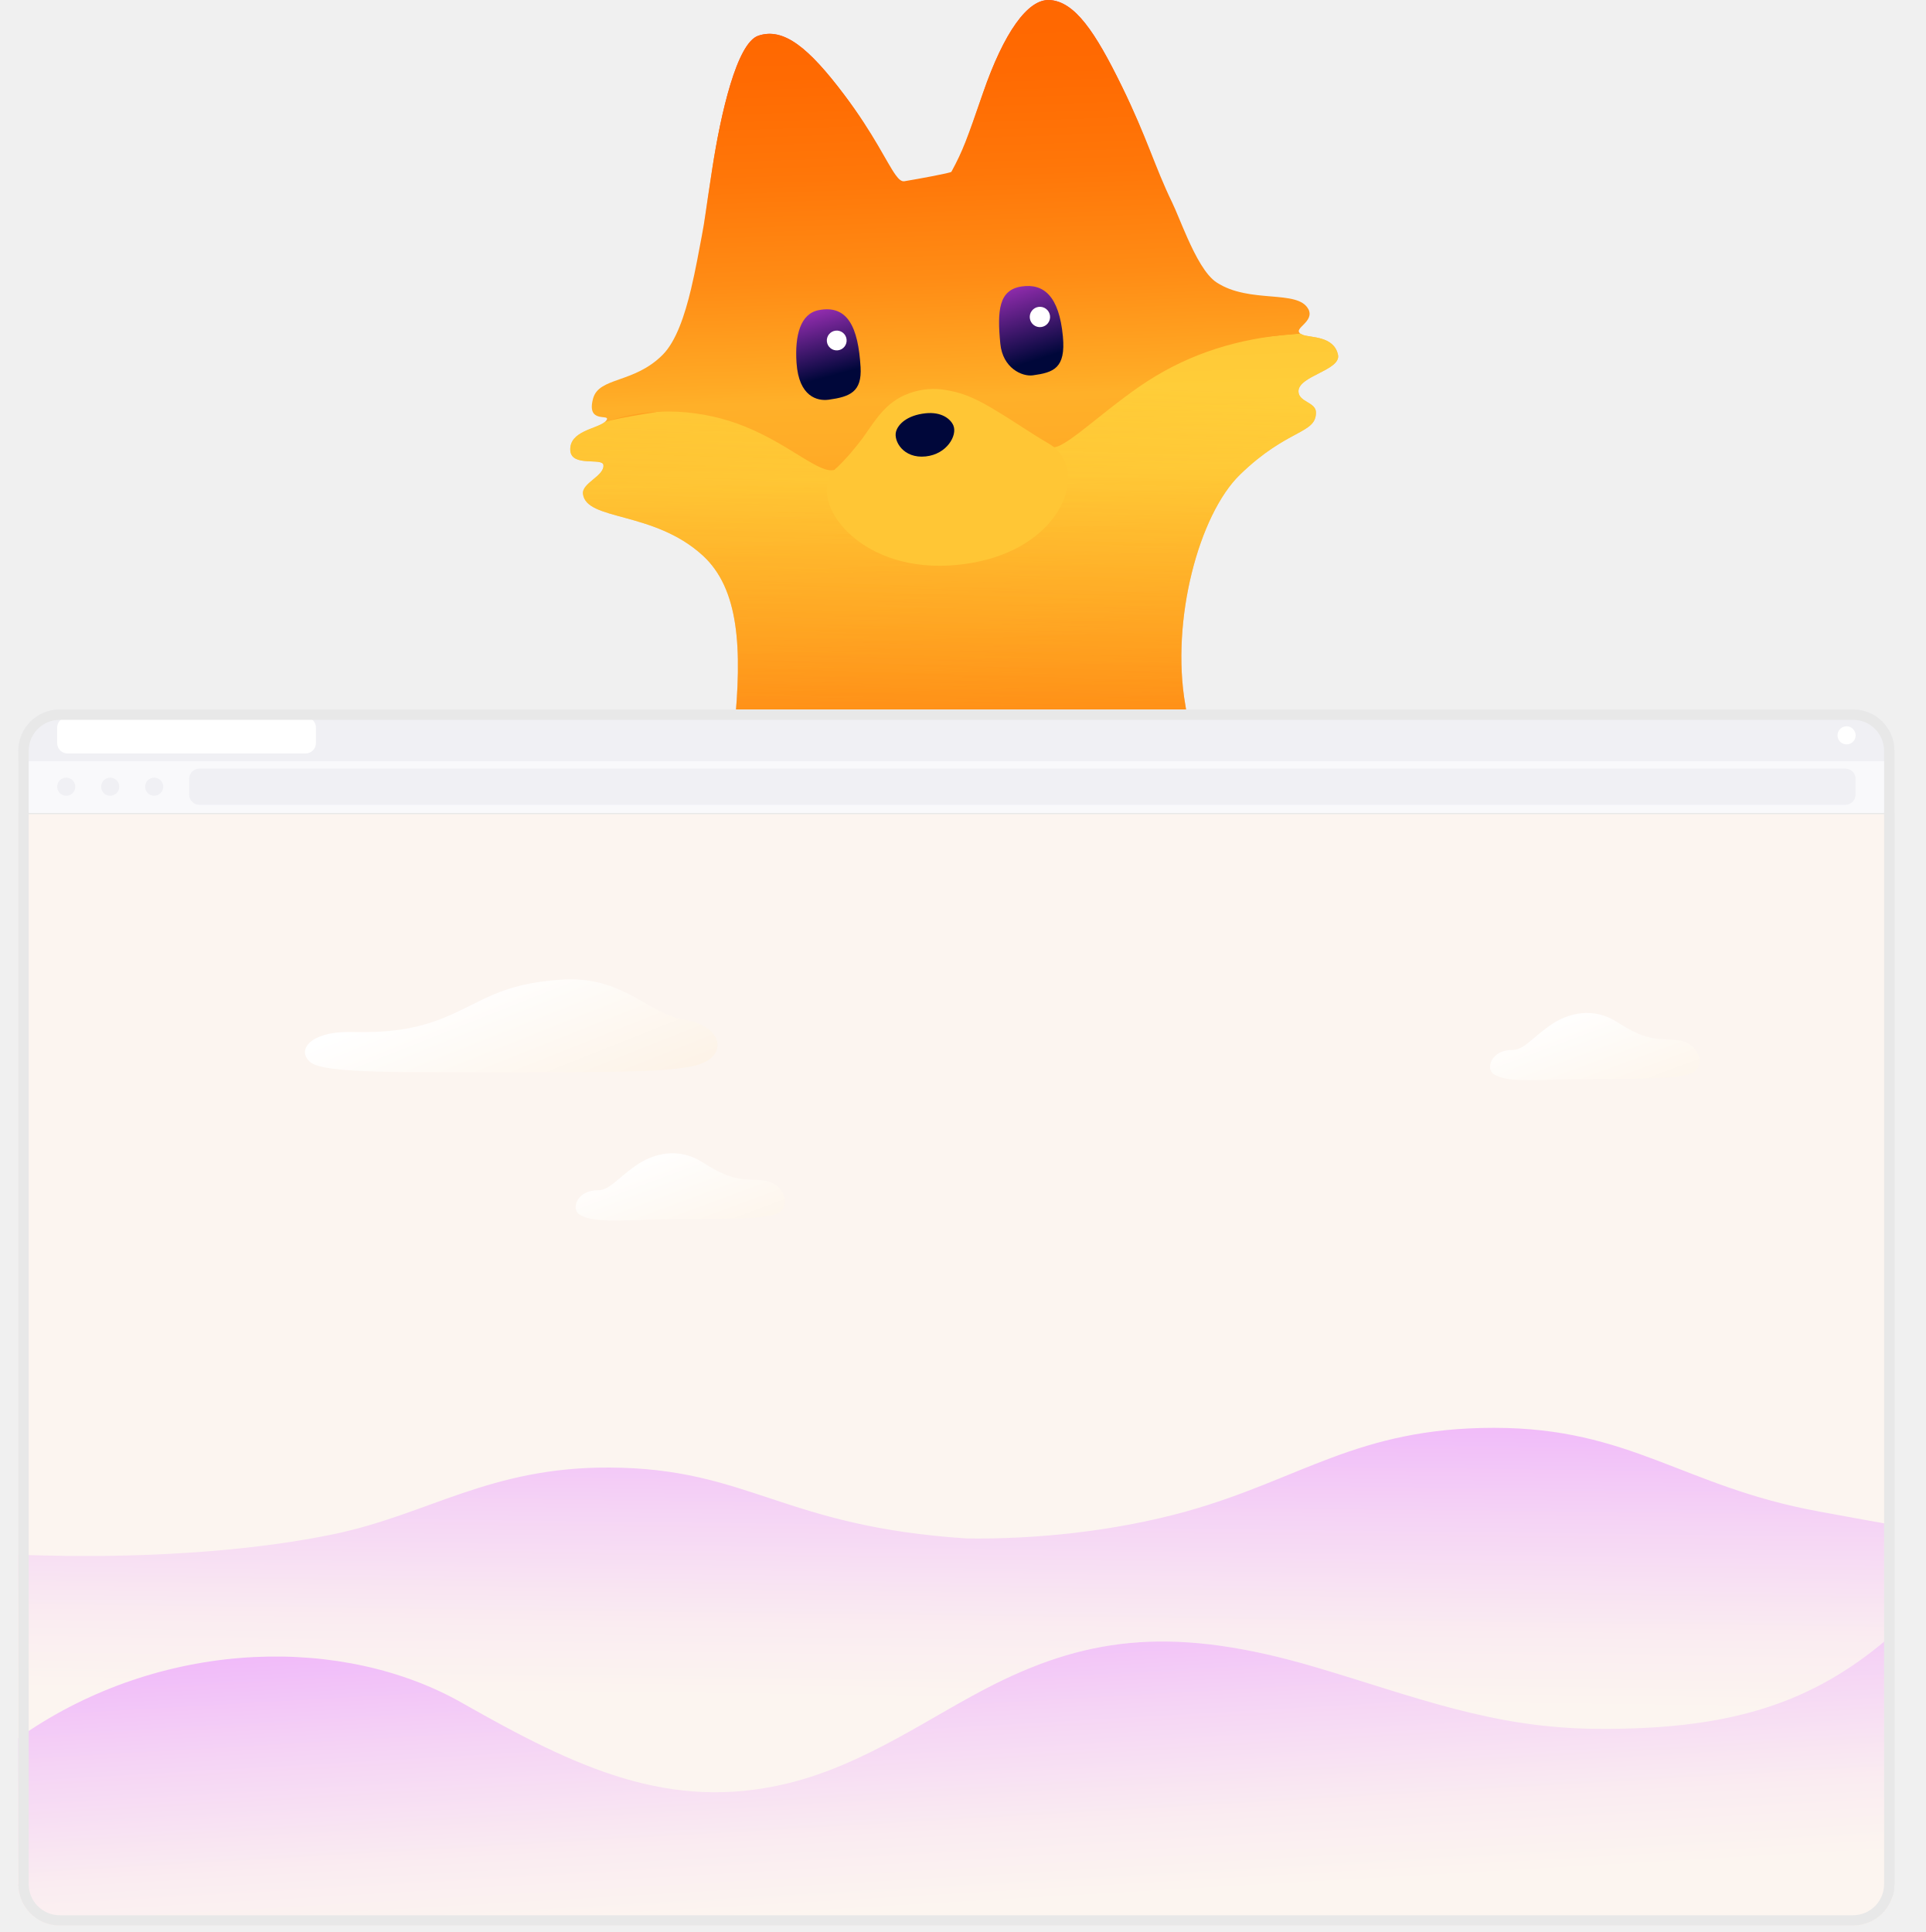
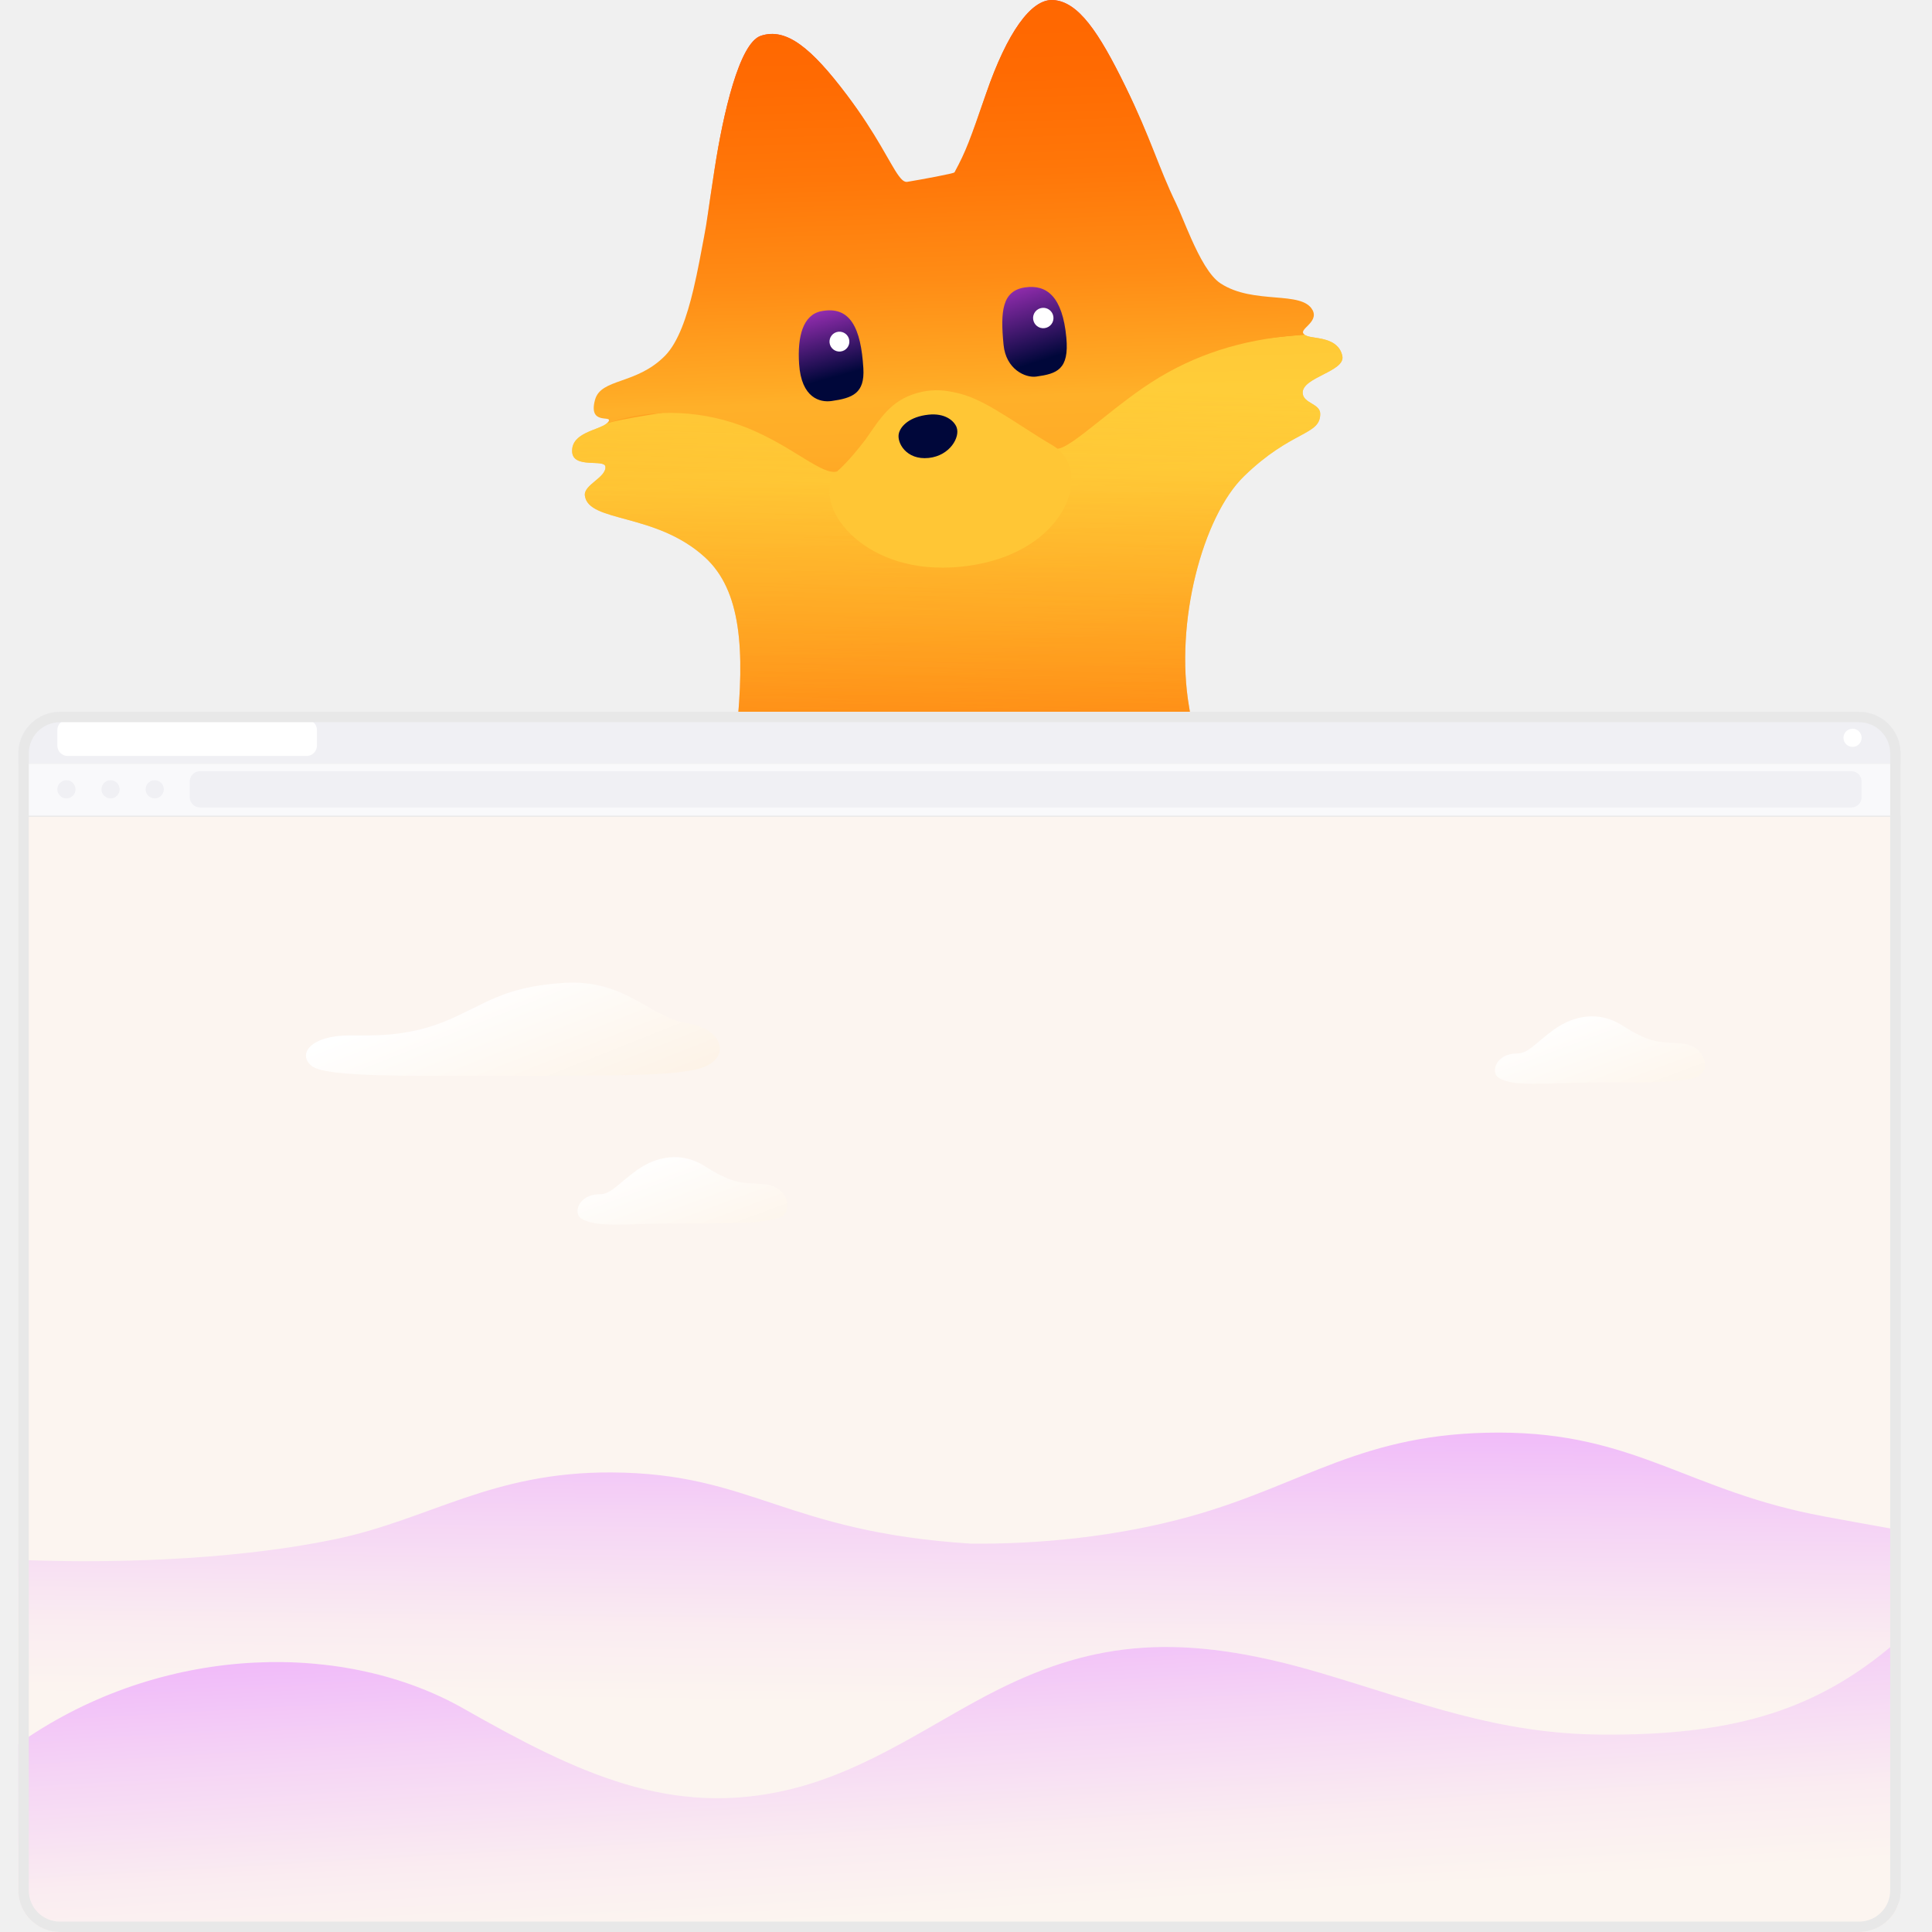
- <svg xmlns="http://www.w3.org/2000/svg" width="300" height="301" fill="none" viewBox="0 0 300 301">
-   <g clip-path="url(#a)">
-     <path fill="url(#b)" d="M94.217 65.748c-1.285 1.084-5.513 1.4-5.376 4.385.122 2.72 5.039 1.092 5.16 2.326.166 1.687-3.38 2.792-3.186 4.48.502 4.241 10.989 2.612 18.634 9.582 5.656 5.154 6.23 14.377 4.924 27.154-.948 9.231-3.352 25.568-3.352 25.568h77.917s-3.137-22.862-4.292-29.465c-2.283-13.107 2.117-29.617 8.534-35.84 7.43-7.207 11.837-6.288 11.823-9.676 0-1.6-2.599-1.6-2.721-3.194-.194-2.506 6.697-3.353 6.152-5.807-.639-2.915-4.207-2.635-5.434-3.073-.194-.071-1.572-.725-1.68-.804-12.231-1.005-95.561 7.774-107.117 14.364z" />
-     <path fill="url(#c)" d="M94.217 65.748c-1.285 1.084-5.513 1.4-5.376 4.385.122 2.72 5.039 1.091 5.16 2.326.166 1.687-3.38 2.792-3.186 4.48.502 4.241 10.989 2.612 18.634 9.582 5.656 5.154 6.23 14.377 4.924 27.154-.948 9.231-3.352 25.568-3.352 25.568h77.917s-3.137-22.862-4.292-29.465c-2.283-13.108 2.117-29.617 8.534-35.84 7.43-7.207 11.837-6.288 11.823-9.676 0-1.601-2.599-1.601-2.721-3.194-.194-2.506 6.697-3.353 6.152-5.807-.639-2.915-4.207-2.635-5.434-3.073a2 2 0 0 1-.438-.215c-8.269.538-100.772 11.183-108.36 13.782z" opacity=".6" />
-     <path fill="url(#d)" d="M150.399 110.926s-10.523 8.104-8.52 28.317h21.261c1.544-21.117-12.741-28.317-12.741-28.317" opacity=".6" />
-     <path fill="url(#e)" d="M167.088 29.463c7.114 3.1 14.4 6.209 17.902 7.623-.976-2.182-1.794-4.321-2.404-5.578-2.728-5.598-3.84-9.934-7.867-18.153-4.085-8.34-7.286-13.15-11.227-13.35-3.395-.173-7.106 5.088-10.35 14.463-2.527 7.293-3.123 8.972-4.917 12.274 3.639-.359 11.312-.574 18.863 2.72" />
-     <path fill="url(#f)" d="M139.51 27.252c-1.364-1.88-3.366-6.345-8.011-12.497-5.491-7.286-9.41-10.523-13.365-9.188-3.338 1.127-5.836 12.08-7.178 20.73-1.113 7.164-1.12 7.853-1.629 10.487-.46 2.39-.977 5.32-1.659 8.183 3.345-2.426 8.973-6.596 14.464-10.738 6.381-4.81 13.638-6.439 17.378-6.984z" />
-     <path fill="url(#g)" d="M203.811 48.154c-1.651-3.1-9.131-.782-14.284-4.149-1.716-1.12-3.259-4.055-4.537-6.912-.976-2.182-1.794-4.321-2.405-5.577-2.727-5.6-3.84-9.935-7.867-18.154C170.634 5.014 167.433.205 163.492.004c-3.395-.172-7.106 5.09-10.351 14.464-2.526 7.293-3.122 8.972-4.917 12.274q-.002.011-.014.022c-.101.186-5.075 1.098-7.322 1.471-.438.072-.868-.28-1.378-.99-1.364-1.88-3.366-6.346-8.011-12.497-5.491-7.286-9.41-10.523-13.365-9.188-3.338 1.127-5.836 12.08-7.178 20.73-1.113 7.164-1.12 7.853-1.629 10.487-.46 2.39-.977 5.319-1.659 8.183-.99 4.163-2.34 8.204-4.428 10.308-4.472 4.508-9.92 3.438-10.846 6.819-1.07 3.919 2.512 2.404 2.146 3.266-.058.143-.18.265-.316.387 7.587-2.598 15.411-1.873 21.8.704 7.084 2.85 11.743 7.515 14.011 6.747.05-.05.093-.107.151-.165 1.723-1.622 8.154 6.704 9.324 5.183 2.29-3.266 24.463-8.729 24.707-8.528 2.254-.143 9.059-7.041 15.792-11.075 6.984-4.185 14.298-6.109 22.567-6.647-1.184-.797 2.29-1.83 1.235-3.82z" />
+ <svg xmlns="http://www.w3.org/2000/svg" width="300" height="300" fill="none" viewBox="0 0 300 300">
+   <g clip-path="url(#clip0_187_4192)">
+     <path fill="url(#paint0_linear_187_4192)" d="M94.217 65.748c-1.285 1.084-5.513 1.4-5.376 4.385.122 2.72 5.039 1.092 5.16 2.326.166 1.687-3.38 2.792-3.186 4.48.502 4.241 10.989 2.612 18.634 9.582 5.656 5.154 6.23 14.377 4.924 27.154-.948 9.231-3.352 25.568-3.352 25.568h77.917s-3.137-22.862-4.292-29.465c-2.283-13.107 2.117-29.617 8.534-35.84 7.43-7.207 11.837-6.288 11.823-9.676 0-1.6-2.599-1.6-2.721-3.194-.194-2.506 6.697-3.353 6.152-5.807-.639-2.915-4.207-2.635-5.434-3.073-.194-.071-1.572-.725-1.68-.804-12.231-1.005-95.561 7.774-107.117 14.364z" />
+     <path fill="url(#paint1_linear_187_4192)" d="M94.217 65.748c-1.285 1.084-5.513 1.4-5.376 4.385.122 2.72 5.039 1.091 5.16 2.326.166 1.687-3.38 2.792-3.186 4.48.502 4.241 10.989 2.612 18.634 9.582 5.656 5.154 6.23 14.377 4.924 27.154-.948 9.231-3.352 25.568-3.352 25.568h77.917s-3.137-22.862-4.292-29.465c-2.283-13.108 2.117-29.617 8.534-35.84 7.43-7.207 11.837-6.288 11.823-9.676 0-1.601-2.599-1.601-2.721-3.194-.194-2.506 6.697-3.353 6.152-5.807-.639-2.915-4.207-2.635-5.434-3.073a2 2 0 0 1-.438-.215c-8.269.538-100.772 11.183-108.36 13.782z" opacity=".6" />
+     <path fill="url(#paint2_linear_187_4192)" d="M150.399 110.926s-10.523 8.104-8.52 28.317h21.261c1.544-21.117-12.741-28.317-12.741-28.317" opacity=".6" />
+     <path fill="url(#paint3_linear_187_4192)" d="M167.088 29.463c7.114 3.1 14.4 6.209 17.902 7.623-.976-2.182-1.794-4.321-2.404-5.578-2.728-5.598-3.84-9.934-7.867-18.153-4.085-8.34-7.286-13.15-11.227-13.35-3.395-.173-7.106 5.088-10.35 14.463-2.527 7.293-3.123 8.972-4.917 12.274 3.639-.359 11.312-.574 18.863 2.72" />
+     <path fill="url(#paint4_linear_187_4192)" d="M139.51 27.252c-1.364-1.88-3.366-6.345-8.011-12.497-5.491-7.286-9.41-10.523-13.365-9.188-3.338 1.127-5.836 12.08-7.178 20.73-1.113 7.164-1.12 7.853-1.629 10.487-.46 2.39-.977 5.32-1.659 8.183 3.345-2.426 8.973-6.596 14.464-10.738 6.381-4.81 13.638-6.439 17.378-6.984z" />
+     <path fill="url(#paint5_linear_187_4192)" d="M203.811 48.154c-1.651-3.1-9.131-.782-14.284-4.149-1.716-1.12-3.259-4.055-4.537-6.912-.976-2.182-1.794-4.321-2.405-5.577-2.727-5.6-3.84-9.935-7.867-18.154C170.634 5.014 167.433.205 163.492.004c-3.395-.172-7.106 5.09-10.351 14.464-2.526 7.293-3.122 8.972-4.917 12.274q-.002.011-.014.022c-.101.186-5.075 1.098-7.322 1.471-.438.072-.868-.28-1.378-.99-1.364-1.88-3.366-6.346-8.011-12.497-5.491-7.286-9.41-10.523-13.365-9.188-3.338 1.127-5.836 12.08-7.178 20.73-1.113 7.164-1.12 7.853-1.629 10.487-.46 2.39-.977 5.319-1.659 8.183-.99 4.163-2.34 8.204-4.428 10.308-4.472 4.508-9.92 3.438-10.846 6.819-1.07 3.919 2.512 2.404 2.146 3.266-.058.143-.18.265-.316.387 7.587-2.598 15.411-1.873 21.8.704 7.084 2.85 11.743 7.515 14.011 6.747.05-.05.093-.107.151-.165 1.723-1.622 8.154 6.704 9.324 5.183 2.29-3.266 24.463-8.729 24.707-8.528 2.254-.143 9.059-7.041 15.792-11.075 6.984-4.185 14.298-6.109 22.567-6.647-1.184-.797 2.29-1.83 1.235-3.82z" />
    <path fill="#ffc635" d="M164.217 69.696a5.7 5.7 0 0 0-.79-.553c-2.813-1.63-5.52-3.532-8.211-5.133-2.376-1.464-4.716-2.663-7.164-3.115-1.845-.402-3.711-.423-5.635.13-4.17 1.191-5.742 3.983-8.039 7.25-1.17 1.514-2.469 3.136-4.199 4.765-.058.05-.101.108-.151.166-4.235 4.392 2.771 15.009 16.373 14.937a29 29 0 0 0 6.432-.74c12.604-2.856 16.473-13.587 11.377-17.7z" />
    <path fill="#00073a" d="M148.54 66.336c-.431-1.062-1.866-2.218-4.378-1.945-2.843.309-4.257 1.687-4.58 2.864-.395 1.45 1.141 4.228 4.63 3.855 3.316-.352 4.924-3.28 4.321-4.774z" />
-     <path fill="url(#h)" d="M160.901 58.476c3.208-.445 5.146-1.076 4.68-6.065-.596-6.353-3.044-8.284-6.432-7.781-3.546.524-3.826 3.718-3.316 8.915.373 3.811 3.395 5.161 5.075 4.931z" />
+     <path fill="url(#paint6_linear_187_4192)" d="M160.901 58.476c3.208-.445 5.146-1.076 4.68-6.065-.596-6.353-3.044-8.284-6.432-7.781-3.546.524-3.826 3.718-3.316 8.915.373 3.811 3.395 5.161 5.075 4.931z" />
    <path fill="#fff" d="M162.186 50.954c.868-.1 1.493-.89 1.385-1.759a1.58 1.58 0 0 0-1.759-1.385 1.58 1.58 0 0 0-1.385 1.758c.108.869.89 1.493 1.759 1.386" />
-     <path fill="url(#i)" d="M129.088 62.274c3.316-.46 5.204-1.206 4.974-5.083-.366-6.194-2.01-9.754-6.525-8.872-2.842.553-3.74 3.905-3.452 8.205.351 5.297 3.266 5.986 5.003 5.75" />
+     <path fill="url(#paint7_linear_187_4192)" d="M129.088 62.274c3.316-.46 5.204-1.206 4.974-5.083-.366-6.194-2.01-9.754-6.525-8.872-2.842.553-3.74 3.905-3.452 8.205.351 5.297 3.266 5.986 5.003 5.75" />
    <path fill="#fff" d="M130.531 54.579c.847-.1 1.45-.869 1.349-1.716a1.543 1.543 0 1 0-1.349 1.716" />
  </g>
-   <g clip-path="url(#j)">
-     <mask id="s" fill="#fff">
+   <g clip-path="url(#clip1_187_4192)">
+     <mask id="path-13-inside-1_187_4192" fill="#fff">
      <path d="M2.857 116.983a6.45 6.45 0 0 1 6.45-6.45H288.67a6.45 6.45 0 0 1 6.45 6.45V293.55a6.45 6.45 0 0 1-6.45 6.45H9.307a6.45 6.45 0 0 1-6.45-6.45z" />
    </mask>
    <path fill="#e8e8e8" d="M2.857 116.983a6.45 6.45 0 0 1 6.45-6.45H288.67a6.45 6.45 0 0 1 6.45 6.45V293.55a6.45 6.45 0 0 1-6.45 6.45H9.307a6.45 6.45 0 0 1-6.45-6.45z" />
-     <g clip-path="url(#k)">
+     <g clip-path="url(#clip2_187_4192)">
      <path fill="#f0f0f4" d="M2.857 110.533H295.12v8.062H2.857z" />
      <rect width="40.312" height="5.644" x="8.904" y="111.743" fill="#fff" rx="1.612" />
      <circle cx="287.662" cy="114.564" r="1.411" fill="#fff" />
      <path fill="#f9f9fb" d="M2.857 118.596H295.12v8.062H2.857z" />
      <circle cx="10.315" cy="122.565" r="1.411" fill="#f0f0f4" />
      <circle cx="17.168" cy="122.565" r="1.411" fill="#f0f0f4" />
      <circle cx="24.021" cy="122.565" r="1.411" fill="#f0f0f4" />
      <rect width="259.61" height="5.644" x="29.463" y="119.744" fill="#f0f0f4" rx="1.612" />
    </g>
-     <g clip-path="url(#l)">
-       <g clip-path="url(#m)">
+     <g clip-path="url(#clip3_187_4192)">
+       <g clip-path="url(#clip4_187_4192)">
        <path fill="#fcf5f0" d="M294.787 126.834H2.524v173.342h292.263z" />
-         <path fill="url(#n)" d="M283.198 235.454c-20.993-3.854-29.182-13.002-50.47-13.002s-30.12 8.053-47.852 13.002c-11.437 3.193-23.732 4.355-34.181 4.239-28.905-1.865-33.9-10.941-55.76-11.053-18.656-.094-28.23 7.328-42.964 10.382-17.32 3.591-36.991 3.542-45.364 3.314l-4.087-.117v28.831a65 65 0 0 1 2.06-1.435c21.734-14.349 49.062-14.733 67.406-4.302 17.812 10.128 32.304 16.982 50.657 12.551 12.246-2.955 22.369-10.507 32.287-15.47 15.038-7.526 28.485-9.006 49.983-2.656 15.623 4.614 27.507 9.51 43.903 9.617 19.456.13 32.251-3.393 44.175-13.154a76 76 0 0 0 1.796-1.538v-17.107c-.335-.058-.67-.117-.934-.161-3.029-.532-6.5-1.172-10.659-1.936z" />
-         <path fill="url(#o)" d="M292.991 256.196c-11.924 9.761-24.719 13.285-44.175 13.155-16.396-.107-28.28-5.003-43.903-9.618-21.498-6.349-34.941-4.869-49.983 2.656-9.922 4.963-20.046 12.515-32.287 15.471-18.353 4.426-32.845-2.424-50.657-12.551-18.344-10.432-45.672-10.051-67.407 4.301-.558.367-1.358.935-2.06 1.436v29.134h292.263v-45.517c-.616.536-1.318 1.144-1.796 1.538z" />
-         <path fill="url(#p)" d="M98.889 181.705c-2.945 2.119-3.977 3.738-5.786 3.738-3.252 0-4.164 2.929-2.841 3.769 2.403 1.525 7.304.743 15.734.743 9.396 0 11.795-.135 14.323-.635 3.275-.649 2.149-4.852-1.103-5.352-3.253-.501-4.557.473-9.717-2.853-3.668-2.365-7.622-1.561-10.61.59" />
-         <path fill="url(#q)" d="M232.71 167.352c2.403 1.525 7.304.743 15.735.743 9.395 0 11.794-.135 14.323-.635 3.274-.649 2.148-4.852-1.104-5.352-3.252-.501-4.557.474-9.717-2.853-3.668-2.365-7.621-1.561-10.61.59-2.944 2.12-3.976 3.738-5.786 3.738-3.252 0-4.164 2.929-2.841 3.769" />
-         <path fill="url(#r)" d="M48.338 165.479c2.19 1.882 15.753 1.547 31.068 1.547 17.066 0 23.848.022 28.445-.917 5.946-1.216 4.811-6.273-1.095-7.212s-9.627-6.899-19.255-6.273-12.255 3.452-18.38 5.96-11.588 2.196-14.876 2.196c-5.907 0-8.096 2.821-5.907 4.703z" />
+         <path fill="url(#paint8_linear_187_4192)" d="M283.198 235.454c-20.993-3.854-29.182-13.002-50.47-13.002s-30.12 8.053-47.852 13.002c-11.437 3.193-23.732 4.355-34.181 4.239-28.905-1.864-33.9-10.941-55.76-11.053-18.656-.094-28.23 7.328-42.964 10.382-17.32 3.591-36.991 3.542-45.364 3.314l-4.087-.117v28.831a65 65 0 0 1 2.06-1.435c21.734-14.349 49.062-14.733 67.406-4.302 17.812 10.128 32.304 16.982 50.657 12.551 12.246-2.955 22.369-10.507 32.287-15.47 15.038-7.525 28.485-9.005 49.983-2.656 15.623 4.614 27.507 9.51 43.903 9.617 19.456.13 32.251-3.393 44.175-13.154a76 76 0 0 0 1.796-1.538v-17.107l-.934-.161c-3.029-.532-6.5-1.172-10.659-1.936z" />
+         <path fill="url(#paint9_linear_187_4192)" d="M292.991 256.197c-11.924 9.76-24.719 13.284-44.175 13.154-16.396-.107-28.28-5.003-43.903-9.618-21.498-6.349-34.941-4.869-49.983 2.656-9.922 4.963-20.046 12.515-32.287 15.471-18.353 4.426-32.845-2.424-50.657-12.551-18.344-10.431-45.672-10.051-67.407 4.301-.558.367-1.358.935-2.06 1.436v29.134h292.263v-45.517a99 99 0 0 1-1.796 1.538z" />
+         <path fill="url(#paint10_linear_187_4192)" d="M98.889 181.705c-2.945 2.12-3.977 3.738-5.786 3.738-3.252 0-4.164 2.929-2.841 3.769 2.403 1.525 7.304.743 15.734.743 9.396 0 11.795-.135 14.323-.635 3.275-.649 2.149-4.852-1.103-5.352-3.253-.501-4.557.474-9.717-2.853-3.668-2.365-7.622-1.561-10.61.59" />
+         <path fill="url(#paint11_linear_187_4192)" d="M232.71 167.352c2.403 1.525 7.304.743 15.735.743 9.395 0 11.794-.135 14.323-.635 3.274-.649 2.148-4.852-1.104-5.352-3.252-.501-4.557.474-9.717-2.853-3.668-2.365-7.621-1.561-10.61.59-2.944 2.12-3.976 3.738-5.786 3.738-3.252 0-4.164 2.929-2.841 3.769" />
+         <path fill="url(#paint12_linear_187_4192)" d="M48.338 165.479c2.19 1.882 15.753 1.547 31.068 1.547 17.066 0 23.848.022 28.445-.917 5.946-1.216 4.811-6.273-1.095-7.212s-9.627-6.899-19.255-6.273-12.255 3.452-18.38 5.96-11.588 2.196-14.876 2.196c-5.907 0-8.096 2.821-5.907 4.703z" />
      </g>
    </g>
  </g>
-   <path fill="#e8e8e8" d="M9.307 110.533v1.613H288.67v-3.225H9.307zm285.813 6.45h-1.612V293.55h3.225V116.983zM288.67 300v-1.612H9.307v3.225H288.67zM2.857 293.55H4.47V116.983H1.245V293.55zm6.45 6.45v-1.612a4.84 4.84 0 0 1-4.837-4.838H1.245a8.063 8.063 0 0 0 8.062 8.063zm285.813-6.45h-1.612a4.84 4.84 0 0 1-4.838 4.838v3.225a8.063 8.063 0 0 0 8.063-8.063zm-6.45-183.017v1.613a4.837 4.837 0 0 1 4.838 4.837h3.225a8.06 8.06 0 0 0-8.063-8.062zm-279.363 0v-1.612a8.06 8.06 0 0 0-8.062 8.062H4.47a4.837 4.837 0 0 1 4.837-4.837z" mask="url(#s)" />
+   <path fill="#e8e8e8" d="M9.307 110.533v1.613H288.67v-3.225H9.307zm285.813 6.45h-1.612V293.55h3.225V116.983zM288.67 300v-1.612H9.307v3.225H288.67zM2.857 293.55H4.47V116.983H1.245V293.55zm6.45 6.45v-1.612a4.84 4.84 0 0 1-4.837-4.838H1.245a8.063 8.063 0 0 0 8.062 8.063zm285.813-6.45h-1.612a4.84 4.84 0 0 1-4.838 4.838v3.225a8.063 8.063 0 0 0 8.063-8.063zm-6.45-183.017v1.613a4.837 4.837 0 0 1 4.838 4.837h3.225a8.06 8.06 0 0 0-8.063-8.062zm-279.363 0v-1.612a8.06 8.06 0 0 0-8.062 8.062H4.47a4.837 4.837 0 0 1 4.837-4.837z" mask="url(#path-13-inside-1_187_4192)" />
  <defs>
-     <linearGradient id="b" x1="147.141" x2="152.876" y1="17.217" y2="189.418" gradientUnits="userSpaceOnUse">
+     <linearGradient id="paint0_linear_187_4192" x1="147.141" x2="152.876" y1="17.217" y2="189.418" gradientUnits="userSpaceOnUse">
      <stop stop-color="#f60" />
      <stop offset=".33" stop-color="#ffb029" />
      <stop offset=".46" stop-color="#ff9218" />
      <stop offset=".63" stop-color="#f60" />
      <stop offset="1" stop-color="#fb2872" />
    </linearGradient>
-     <linearGradient id="c" x1="148.748" x2="144.6" y1="59.618" y2="200.02" gradientUnits="userSpaceOnUse">
+     <linearGradient id="paint1_linear_187_4192" x1="148.748" x2="144.6" y1="59.618" y2="200.02" gradientUnits="userSpaceOnUse">
      <stop stop-color="#ffeb49" />
      <stop offset=".36" stop-color="#ffb52b" stop-opacity=".6" />
      <stop offset=".67" stop-color="#ff8a14" stop-opacity=".28" />
      <stop offset=".89" stop-color="#ff7005" stop-opacity=".08" />
      <stop offset="1" stop-color="#f60" stop-opacity="0" />
    </linearGradient>
-     <linearGradient id="d" x1="151.541" x2="155.41" y1="115.621" y2="200.687" gradientUnits="userSpaceOnUse">
+     <linearGradient id="paint2_linear_187_4192" x1="151.541" x2="155.41" y1="115.621" y2="200.687" gradientUnits="userSpaceOnUse">
      <stop offset=".06" stop-color="#ffc635" />
      <stop offset=".14" stop-color="#ffc132" stop-opacity=".96" />
      <stop offset=".29" stop-color="#ffb62c" stop-opacity=".84" />
      <stop offset=".47" stop-color="#ffa422" stop-opacity=".66" />
      <stop offset=".69" stop-color="#ff8c15" stop-opacity=".4" />
      <stop offset=".95" stop-color="#ff6c03" stop-opacity=".07" />
      <stop offset="1" stop-color="#f60" stop-opacity="0" />
    </linearGradient>
-     <linearGradient id="e" x1="166.707" x2="170.647" y1="29.895" y2="-7.497" gradientUnits="userSpaceOnUse">
+     <linearGradient id="paint3_linear_187_4192" x1="166.707" x2="170.647" y1="29.895" y2="-7.497" gradientUnits="userSpaceOnUse">
      <stop stop-color="#f60" stop-opacity="0" />
      <stop offset=".06" stop-color="#f60" stop-opacity=".12" />
      <stop offset=".2" stop-color="#f60" stop-opacity=".42" />
      <stop offset=".39" stop-color="#f60" stop-opacity=".9" />
      <stop offset=".43" stop-color="#f60" />
      <stop offset=".72" stop-color="#fd4737" />
      <stop offset="1" stop-color="#fb2872" />
    </linearGradient>
-     <linearGradient id="f" x1="123.201" x2="110.678" y1="35.123" y2="-.33" gradientUnits="userSpaceOnUse">
+     <linearGradient id="paint4_linear_187_4192" x1="123.201" x2="110.678" y1="35.123" y2="-.33" gradientUnits="userSpaceOnUse">
      <stop stop-color="#f60" stop-opacity="0" />
      <stop offset=".04" stop-color="#f60" stop-opacity=".04" />
      <stop offset=".1" stop-color="#f60" stop-opacity=".15" />
      <stop offset=".19" stop-color="#f60" stop-opacity=".33" />
      <stop offset=".29" stop-color="#f60" stop-opacity=".58" />
      <stop offset=".4" stop-color="#f60" stop-opacity=".89" />
      <stop offset=".43" stop-color="#f60" />
      <stop offset=".72" stop-color="#fd4737" />
      <stop offset="1" stop-color="#fb2872" />
    </linearGradient>
-     <linearGradient id="g" x1="146.114" x2="150.557" y1="-3.449" y2="129.862" gradientUnits="userSpaceOnUse">
+     <linearGradient id="paint5_linear_187_4192" x1="146.114" x2="150.557" y1="-3.449" y2="129.862" gradientUnits="userSpaceOnUse">
      <stop stop-color="#f60" />
      <stop offset=".11" stop-color="#ff6a02" />
      <stop offset=".23" stop-color="#ff7709" />
      <stop offset=".35" stop-color="#ff8c15" />
      <stop offset=".47" stop-color="#ffaa25" />
      <stop offset=".49" stop-color="#ffb029" />
      <stop offset=".55" stop-color="#ffac27" />
      <stop offset=".62" stop-color="#ffa120" />
      <stop offset=".68" stop-color="#ff8f16" />
      <stop offset=".73" stop-color="#ff7508" />
      <stop offset=".76" stop-color="#f60" />
      <stop offset=".91" stop-color="#fb2872" />
    </linearGradient>
-     <linearGradient id="h" x1="156.955" x2="162.472" y1="40.566" y2="58.072" gradientUnits="userSpaceOnUse">
+     <linearGradient id="paint6_linear_187_4192" x1="156.955" x2="162.472" y1="40.566" y2="58.072" gradientUnits="userSpaceOnUse">
      <stop offset=".16" stop-color="#a030b9" />
      <stop offset=".88" stop-color="#00073a" />
    </linearGradient>
-     <linearGradient id="i" x1="126.017" x2="130.217" y1="45.02" y2="60.361" gradientUnits="userSpaceOnUse">
+     <linearGradient id="paint7_linear_187_4192" x1="126.017" x2="130.217" y1="45.02" y2="60.361" gradientUnits="userSpaceOnUse">
      <stop offset=".16" stop-color="#a030b9" />
      <stop offset=".88" stop-color="#00073a" />
    </linearGradient>
-     <linearGradient id="n" x1="148.457" x2="149.088" y1="264.839" y2="213.196" gradientUnits="userSpaceOnUse">
+     <linearGradient id="paint8_linear_187_4192" x1="148.457" x2="149.088" y1="264.839" y2="213.196" gradientUnits="userSpaceOnUse">
      <stop stop-color="#fcf5f0" />
      <stop offset=".22" stop-color="#faecf1" />
      <stop offset=".56" stop-color="#f5d4f5" />
      <stop offset="1" stop-color="#eeaefc" />
    </linearGradient>
-     <linearGradient id="o" x1="149.775" x2="146.74" y1="296.903" y2="244.115" gradientUnits="userSpaceOnUse">
+     <linearGradient id="paint9_linear_187_4192" x1="149.775" x2="146.74" y1="296.903" y2="244.115" gradientUnits="userSpaceOnUse">
      <stop stop-color="#fcf5f0" />
      <stop offset=".22" stop-color="#faecf1" />
      <stop offset=".56" stop-color="#f5d4f5" />
      <stop offset="1" stop-color="#eeaefc" />
    </linearGradient>
-     <linearGradient id="p" x1="112.814" x2="102.604" y1="205.939" y2="178.473" gradientUnits="userSpaceOnUse">
+     <linearGradient id="paint10_linear_187_4192" x1="112.814" x2="102.604" y1="205.939" y2="178.473" gradientUnits="userSpaceOnUse">
      <stop stop-color="#fceede" />
      <stop offset="1" stop-color="#fff" />
    </linearGradient>
-     <linearGradient id="q" x1="255.262" x2="245.052" y1="184.084" y2="156.618" gradientUnits="userSpaceOnUse">
+     <linearGradient id="paint11_linear_187_4192" x1="255.262" x2="245.052" y1="184.084" y2="156.618" gradientUnits="userSpaceOnUse">
      <stop stop-color="#fceede" />
      <stop offset="1" stop-color="#fff" />
    </linearGradient>
-     <linearGradient id="r" x1="88.046" x2="75.25" y1="184.491" y2="152.256" gradientUnits="userSpaceOnUse">
+     <linearGradient id="paint12_linear_187_4192" x1="88.046" x2="75.25" y1="184.491" y2="152.256" gradientUnits="userSpaceOnUse">
      <stop stop-color="#fceede" />
      <stop offset="1" stop-color="#fff" />
    </linearGradient>
-     <clipPath id="a">
-       <path fill="#fff" d="M79.03 0h139.243v139.243H79.03z" />
+     <clipPath id="clip0_187_4192">
+       <path fill="#fff" d="M79.03 0h139.242v139.243H79.03z" />
    </clipPath>
-     <clipPath id="j">
+     <clipPath id="clip1_187_4192">
      <path fill="#fff" d="M2.857 116.983a6.45 6.45 0 0 1 6.45-6.45H288.67a6.45 6.45 0 0 1 6.45 6.45V293.55a6.45 6.45 0 0 1-6.45 6.45H9.307a6.45 6.45 0 0 1-6.45-6.45z" />
    </clipPath>
-     <clipPath id="k">
+     <clipPath id="clip2_187_4192">
      <path fill="#fff" d="M2.857 114.564a4.03 4.03 0 0 1 4.032-4.031h284.2a4.03 4.03 0 0 1 4.031 4.031v12.094H2.857z" />
    </clipPath>
-     <clipPath id="l">
+     <clipPath id="clip3_187_4192">
      <path fill="#fff" d="M2.857 126.658H295.12V300H2.857z" />
    </clipPath>
-     <clipPath id="m">
+     <clipPath id="clip4_187_4192">
      <path fill="#fff" d="M2.524 126.834h292.263v173.342H2.524z" />
    </clipPath>
  </defs>
</svg>
